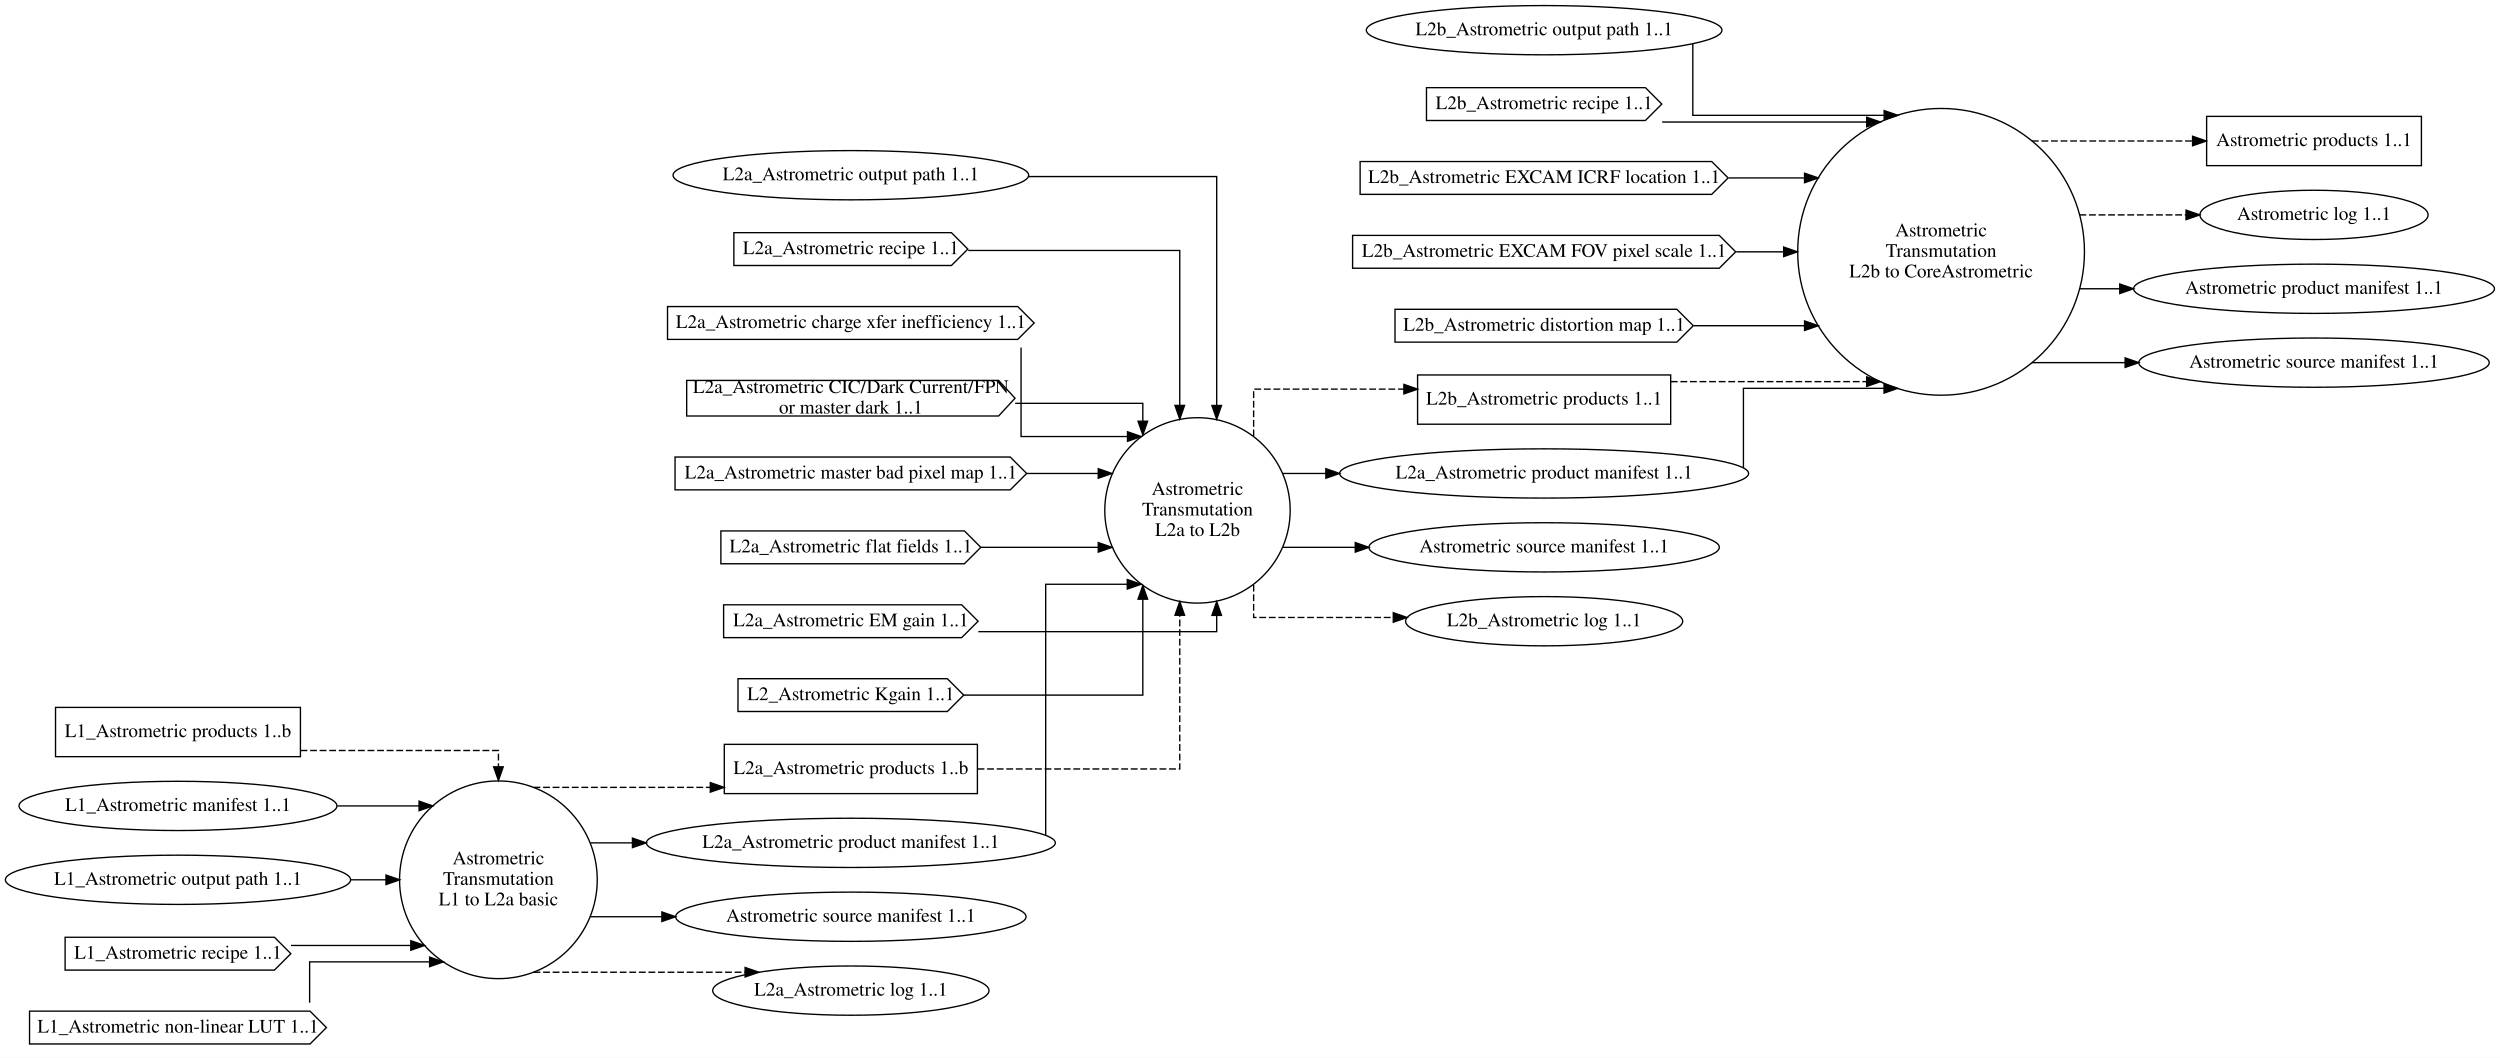
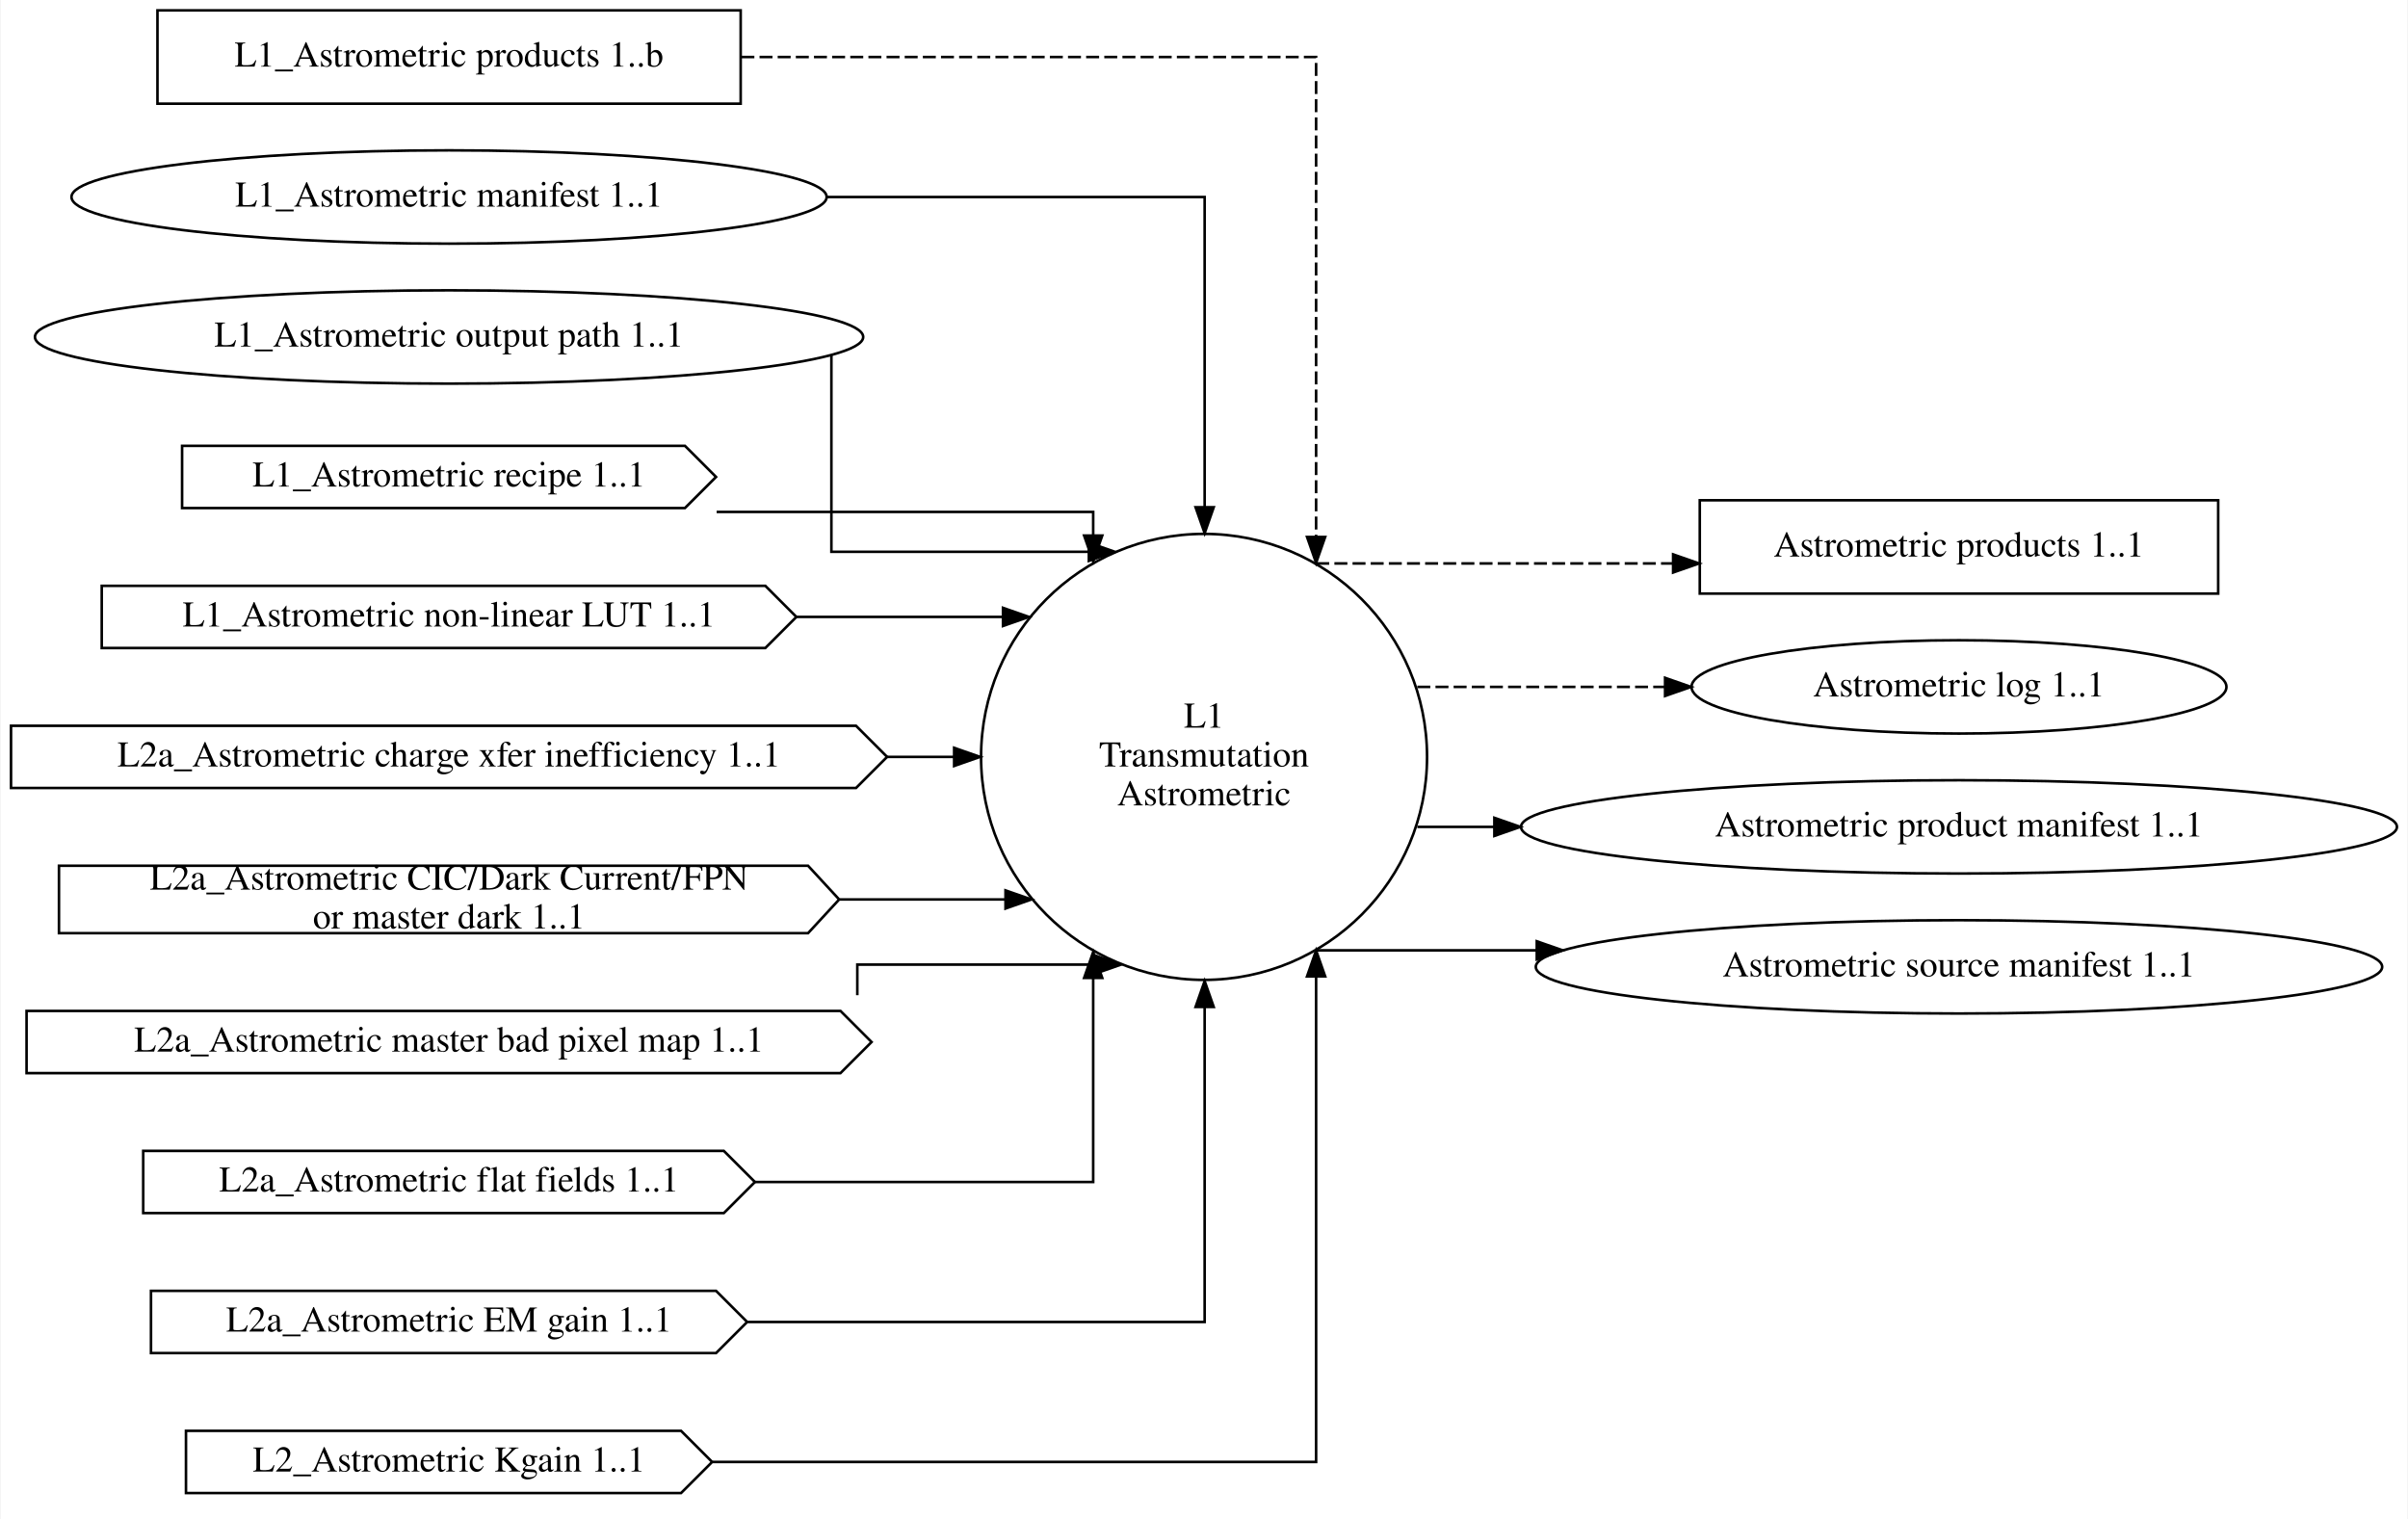
- <svg xmlns="http://www.w3.org/2000/svg" width="1827pt" height="773pt" viewBox="0.00 0.00 1827.32 773.00">
-   <g id="graph0" class="graph" transform="scale(1 1) rotate(0) translate(4 769)">
-     <polygon fill="white" stroke="transparent" points="-4,4 -4,-769 1823.32,-769 1823.32,4 -4,4" />
+ <svg xmlns="http://www.w3.org/2000/svg" width="929pt" height="586pt" viewBox="0.00 0.00 928.50 586.00">
+   <g id="graph0" class="graph" transform="scale(1 1) rotate(0) translate(4 582)">
+     <polygon fill="white" stroke="transparent" points="-4,4 -4,-582 924.5,-582 924.5,4 -4,4" />
    <g id="node1" class="node">
-       <ellipse fill="none" stroke="black" cx="360.3" cy="-126" rx="72.25" ry="72.25" />
-       <text text-anchor="middle" x="360.3" y="-137.3" font-family="Times,serif" font-size="14.00">Astrometric</text>
-       <text text-anchor="middle" x="360.3" y="-122.3" font-family="Times,serif" font-size="14.00">Transmutation</text>
-       <text text-anchor="middle" x="360.3" y="-107.3" font-family="Times,serif" font-size="14.00">L1 to L2a basic</text>
+       <ellipse fill="none" stroke="black" cx="460.27" cy="-290" rx="86.03" ry="86.03" />
+       <text text-anchor="middle" x="460.27" y="-301.3" font-family="Times,serif" font-size="14.00">L1</text>
+       <text text-anchor="middle" x="460.27" y="-286.3" font-family="Times,serif" font-size="14.00">Transmutation</text>
+       <text text-anchor="middle" x="460.27" y="-271.3" font-family="Times,serif" font-size="14.00">Astrometric</text>
+     </g>
+     <g id="node13" class="node">
+       <polygon fill="none" stroke="black" points="851.52,-389 651.52,-389 651.52,-353 851.52,-353 851.52,-389" />
+       <text text-anchor="middle" x="751.52" y="-367.3" font-family="Times,serif" font-size="14.00">Astrometric products 1..1</text>
+     </g>
+     <g id="edge12" class="edge">
+       <path fill="none" stroke="black" stroke-dasharray="5,2" d="M503.56,-364.63C503.56,-364.63 641.23,-364.63 641.23,-364.63" />
+       <polygon fill="black" stroke="black" points="641.23,-368.13 651.23,-364.63 641.23,-361.13 641.23,-368.13" />
+     </g>
+     <g id="node14" class="node">
+       <ellipse fill="none" stroke="black" cx="751.52" cy="-317" rx="103.18" ry="18" />
+       <text text-anchor="middle" x="751.52" y="-313.3" font-family="Times,serif" font-size="14.00">Astrometric log 1..1</text>
+     </g>
+     <g id="edge15" class="edge">
+       <path fill="none" stroke="black" stroke-dasharray="5,2" d="M542.56,-317C542.56,-317 638.13,-317 638.13,-317" />
+       <polygon fill="black" stroke="black" points="638.13,-320.5 648.13,-317 638.13,-313.5 638.13,-320.5" />
+     </g>
+     <g id="node15" class="node">
+       <ellipse fill="none" stroke="black" cx="751.52" cy="-263" rx="168.97" ry="18" />
+       <text text-anchor="middle" x="751.52" y="-259.3" font-family="Times,serif" font-size="14.00">Astrometric product manifest 1..1</text>
+     </g>
+     <g id="edge13" class="edge">
+       <path fill="none" stroke="black" d="M542.56,-263C542.56,-263 572.27,-263 572.27,-263" />
+       <polygon fill="black" stroke="black" points="572.27,-266.5 582.27,-263 572.27,-259.5 572.27,-266.5" />
+     </g>
+     <g id="node16" class="node">
+       <ellipse fill="none" stroke="black" cx="751.52" cy="-209" rx="163.27" ry="18" />
+       <text text-anchor="middle" x="751.52" y="-205.3" font-family="Times,serif" font-size="14.00">Astrometric source manifest 1..1</text>
+     </g>
+     <g id="edge14" class="edge">
+       <path fill="none" stroke="black" d="M503.56,-215.37C503.56,-215.37 588.63,-215.37 588.63,-215.37" />
+       <polygon fill="black" stroke="black" points="588.63,-218.87 598.63,-215.37 588.63,-211.87 588.63,-218.87" />
+     </g>
+     <g id="node2" class="node">
+       <polygon fill="none" stroke="black" points="281.5,-578 56.5,-578 56.5,-542 281.5,-542 281.5,-578" />
+       <text text-anchor="middle" x="169" y="-556.3" font-family="Times,serif" font-size="14.00">L1_Astrometric products 1..b</text>
+     </g>
+     <g id="edge1" class="edge">
+       <path fill="none" stroke="black" stroke-dasharray="5,2" d="M281.78,-560C378.89,-560 503.5,-560 503.5,-560 503.5,-560 503.5,-374.85 503.5,-374.85" />
+       <polygon fill="black" stroke="black" points="507,-374.85 503.5,-364.85 500,-374.85 507,-374.85" />
+     </g>
+     <g id="node3" class="node">
+       <ellipse fill="none" stroke="black" cx="169" cy="-506" rx="145.67" ry="18" />
+       <text text-anchor="middle" x="169" y="-502.3" font-family="Times,serif" font-size="14.00">L1_Astrometric manifest 1..1</text>
+     </g>
+     <g id="edge2" class="edge">
+       <path fill="none" stroke="black" d="M314.75,-506C387.63,-506 460.5,-506 460.5,-506 460.5,-506 460.5,-386.3 460.5,-386.3" />
+       <polygon fill="black" stroke="black" points="464,-386.3 460.5,-376.3 457,-386.3 464,-386.3" />
+     </g>
+     <g id="node4" class="node">
+       <ellipse fill="none" stroke="black" cx="169" cy="-452" rx="159.77" ry="18" />
+       <text text-anchor="middle" x="169" y="-448.3" font-family="Times,serif" font-size="14.00">L1_Astrometric output path 1..1</text>
+     </g>
+     <g id="edge3" class="edge">
+       <path fill="none" stroke="black" d="M316.5,-444.93C316.5,-424.9 316.5,-369.13 316.5,-369.13 316.5,-369.13 415.83,-369.13 415.83,-369.13" />
+       <polygon fill="black" stroke="black" points="415.83,-372.63 425.83,-369.13 415.83,-365.63 415.83,-372.63" />
+     </g>
+     <g id="node5" class="node">
+       <polygon fill="none" stroke="black" points="260,-410 66,-410 66,-386 260,-386 272,-398 260,-410" />
+       <text text-anchor="middle" x="169" y="-394.3" font-family="Times,serif" font-size="14.00">L1_Astrometric recipe 1..1</text>
+     </g>
+     <g id="edge4" class="edge">
+       <path fill="none" stroke="black" d="M272.23,-384.5C340.51,-384.5 417.5,-384.5 417.5,-384.5 417.5,-384.5 417.5,-375.38 417.5,-375.38" />
+       <polygon fill="black" stroke="black" points="421,-375.38 417.5,-365.38 414,-375.38 421,-375.38" />
+     </g>
+     <g id="node6" class="node">
+       <polygon fill="none" stroke="black" points="291,-356 35,-356 35,-332 291,-332 303,-344 291,-356" />
+       <text text-anchor="middle" x="169" y="-340.3" font-family="Times,serif" font-size="14.00">L1_Astrometric non-linear LUT 1..1</text>
+     </g>
+     <g id="edge5" class="edge">
+       <path fill="none" stroke="black" d="M303.12,-344C303.12,-344 382.7,-344 382.7,-344" />
+       <polygon fill="black" stroke="black" points="382.7,-347.5 392.7,-344 382.7,-340.5 382.7,-347.5" />
+     </g>
+     <g id="node7" class="node">
+       <polygon fill="none" stroke="black" points="326,-302 0,-302 0,-278 326,-278 338,-290 326,-302" />
+       <text text-anchor="middle" x="169" y="-286.3" font-family="Times,serif" font-size="14.00">L2a_Astrometric charge xfer inefficiency 1..1</text>
+     </g>
+     <g id="edge7" class="edge">
+       <path fill="none" stroke="black" d="M338.01,-290C338.01,-290 363.85,-290 363.85,-290" />
+       <polygon fill="black" stroke="black" points="363.85,-293.5 373.85,-290 363.85,-286.5 363.85,-293.5" />
+     </g>
+     <g id="node8" class="node">
+       <polygon fill="none" stroke="black" points="307.5,-248 18.5,-248 18.5,-222 307.5,-222 319.5,-235 307.5,-248" />
+       <text text-anchor="middle" x="169" y="-238.8" font-family="Times,serif" font-size="14.00">L2a_Astrometric CIC/Dark Current/FPN</text>
+       <text text-anchor="middle" x="169" y="-223.8" font-family="Times,serif" font-size="14.00"> or master dark 1..1</text>
+     </g>
+     <g id="edge8" class="edge">
+       <path fill="none" stroke="black" d="M319.75,-235C319.75,-235 383.67,-235 383.67,-235" />
+       <polygon fill="black" stroke="black" points="383.67,-238.5 393.67,-235 383.67,-231.5 383.67,-238.5" />
    </g>
    <g id="node9" class="node">
-       <polygon fill="none" stroke="black" points="710.41,-225 525.41,-225 525.41,-189 710.41,-189 710.41,-225" />
-       <text text-anchor="middle" x="617.91" y="-203.3" font-family="Times,serif" font-size="14.00">L2a_Astrometric products 1..b</text>
+       <polygon fill="none" stroke="black" points="320,-192 6,-192 6,-168 320,-168 332,-180 320,-192" />
+       <text text-anchor="middle" x="169" y="-176.3" font-family="Times,serif" font-size="14.00">L2a_Astrometric master bad pixel map 1..1</text>
+     </g>
+     <g id="edge9" class="edge">
+       <path fill="none" stroke="black" d="M326.5,-198.06C326.5,-204.35 326.5,-209.87 326.5,-209.87 326.5,-209.87 418.23,-209.87 418.23,-209.87" />
+       <polygon fill="black" stroke="black" points="418.23,-213.37 428.23,-209.87 418.23,-206.37 418.23,-213.37" />
+     </g>
+     <g id="node10" class="node">
+       <polygon fill="none" stroke="black" points="275,-138 51,-138 51,-114 275,-114 287,-126 275,-138" />
+       <text text-anchor="middle" x="169" y="-122.3" font-family="Times,serif" font-size="14.00">L2a_Astrometric flat fields 1..1</text>
+     </g>
+     <g id="edge10" class="edge">
+       <path fill="none" stroke="black" d="M287.07,-126C351.18,-126 417.5,-126 417.5,-126 417.5,-126 417.5,-204.72 417.5,-204.72" />
+       <polygon fill="black" stroke="black" points="414,-204.72 417.5,-214.72 421,-204.72 414,-204.72" />
+     </g>
+     <g id="node11" class="node">
+       <polygon fill="none" stroke="black" points="272,-84 54,-84 54,-60 272,-60 284,-72 272,-84" />
+       <text text-anchor="middle" x="169" y="-68.3" font-family="Times,serif" font-size="14.00">L2a_Astrometric EM gain 1..1</text>
+     </g>
+     <g id="edge11" class="edge">
+       <path fill="none" stroke="black" d="M284.21,-72C365.69,-72 460.5,-72 460.5,-72 460.5,-72 460.5,-193.53 460.5,-193.53" />
+       <polygon fill="black" stroke="black" points="457,-193.53 460.5,-203.53 464,-193.53 457,-193.53" />
+     </g>
+     <g id="node12" class="node">
+       <polygon fill="none" stroke="black" points="258.5,-30 67.5,-30 67.5,-6 258.5,-6 270.5,-18 258.5,-30" />
+       <text text-anchor="middle" x="169" y="-14.3" font-family="Times,serif" font-size="14.00">L2_Astrometric Kgain 1..1</text>
    </g>
    <g id="edge6" class="edge">
-       <path fill="none" stroke="black" stroke-dasharray="5,2" d="M385.95,-193.56C385.95,-193.56 515.19,-193.56 515.19,-193.56" />
-       <polygon fill="black" stroke="black" points="515.19,-197.06 525.19,-193.56 515.19,-190.06 515.19,-197.06" />
-     </g>
-     <g id="node10" class="node">
-       <ellipse fill="none" stroke="black" cx="617.91" cy="-153" rx="149.47" ry="18" />
-       <text text-anchor="middle" x="617.91" y="-149.3" font-family="Times,serif" font-size="14.00">L2a_Astrometric product manifest 1..1</text>
-     </g>
-     <g id="edge7" class="edge">
-       <path fill="none" stroke="black" d="M427.31,-153C427.31,-153 458.27,-153 458.27,-153" />
-       <polygon fill="black" stroke="black" points="458.27,-156.5 468.27,-153 458.27,-149.5 458.27,-156.5" />
-     </g>
-     <g id="node11" class="node">
-       <ellipse fill="none" stroke="black" cx="617.91" cy="-99" rx="128.08" ry="18" />
-       <text text-anchor="middle" x="617.91" y="-95.3" font-family="Times,serif" font-size="14.00">Astrometric source manifest 1..1</text>
-     </g>
-     <g id="edge8" class="edge">
-       <path fill="none" stroke="black" d="M427.31,-99C427.31,-99 479.8,-99 479.8,-99" />
-       <polygon fill="black" stroke="black" points="479.8,-102.5 489.8,-99 479.8,-95.5 479.8,-102.5" />
-     </g>
-     <g id="node20" class="node">
-       <ellipse fill="none" stroke="black" cx="617.91" cy="-45" rx="100.98" ry="18" />
-       <text text-anchor="middle" x="617.91" y="-41.3" font-family="Times,serif" font-size="14.00">L2a_Astrometric log 1..1</text>
-     </g>
-     <g id="edge9" class="edge">
-       <path fill="none" stroke="black" stroke-dasharray="5,2" d="M385.95,-58.44C385.95,-58.44 540.63,-58.44 540.63,-58.44" />
-       <polygon fill="black" stroke="black" points="540.63,-61.94 550.63,-58.44 540.63,-54.94 540.63,-61.94" />
-     </g>
-     <g id="node2" class="node">
-       <ellipse fill="none" stroke="black" cx="871.28" cy="-396" rx="67.76" ry="67.76" />
-       <text text-anchor="middle" x="871.28" y="-407.3" font-family="Times,serif" font-size="14.00">Astrometric</text>
-       <text text-anchor="middle" x="871.28" y="-392.3" font-family="Times,serif" font-size="14.00">Transmutation</text>
-       <text text-anchor="middle" x="871.28" y="-377.3" font-family="Times,serif" font-size="14.00">L2a to L2b</text>
-     </g>
-     <g id="node21" class="node">
-       <polygon fill="none" stroke="black" points="1217.15,-495 1032.15,-495 1032.15,-459 1217.15,-459 1217.15,-495" />
-       <text text-anchor="middle" x="1124.65" y="-473.3" font-family="Times,serif" font-size="14.00">L2b_Astrometric products 1..1</text>
-     </g>
-     <g id="edge20" class="edge">
-       <path fill="none" stroke="black" stroke-dasharray="5,2" d="M912.32,-450.11C912.32,-468.56 912.32,-484.63 912.32,-484.63 912.32,-484.63 1022.14,-484.63 1022.14,-484.63" />
-       <polygon fill="black" stroke="black" points="1022.14,-488.13 1032.14,-484.63 1022.14,-481.13 1022.14,-488.13" />
-     </g>
-     <g id="node22" class="node">
-       <ellipse fill="none" stroke="black" cx="1124.65" cy="-423" rx="149.47" ry="18" />
-       <text text-anchor="middle" x="1124.65" y="-419.3" font-family="Times,serif" font-size="14.00">L2a_Astrometric product manifest 1..1</text>
-     </g>
-     <g id="edge22" class="edge">
-       <path fill="none" stroke="black" d="M933.59,-423C933.59,-423 965.11,-423 965.11,-423" />
-       <polygon fill="black" stroke="black" points="965.11,-426.5 975.11,-423 965.11,-419.5 965.11,-426.5" />
-     </g>
-     <g id="node23" class="node">
-       <ellipse fill="none" stroke="black" cx="1124.65" cy="-369" rx="128.08" ry="18" />
-       <text text-anchor="middle" x="1124.65" y="-365.3" font-family="Times,serif" font-size="14.00">Astrometric source manifest 1..1</text>
-     </g>
-     <g id="edge23" class="edge">
-       <path fill="none" stroke="black" d="M933.59,-369C933.59,-369 986.6,-369 986.6,-369" />
-       <polygon fill="black" stroke="black" points="986.6,-372.5 996.6,-369 986.6,-365.5 986.6,-372.5" />
-     </g>
-     <g id="node29" class="node">
-       <ellipse fill="none" stroke="black" cx="1124.65" cy="-315" rx="101.28" ry="18" />
-       <text text-anchor="middle" x="1124.65" y="-311.3" font-family="Times,serif" font-size="14.00">L2b_Astrometric log 1..1</text>
-     </g>
-     <g id="edge21" class="edge">
-       <path fill="none" stroke="black" stroke-dasharray="5,2" d="M912.32,-341.65C912.32,-328.3 912.32,-317.75 912.32,-317.75 912.32,-317.75 1014.39,-317.75 1014.39,-317.75" />
-       <polygon fill="black" stroke="black" points="1014.39,-321.25 1024.39,-317.75 1014.39,-314.25 1014.39,-321.25" />
-     </g>
-     <g id="node3" class="node">
-       <ellipse fill="none" stroke="black" cx="1414.79" cy="-585" rx="104.8" ry="104.8" />
-       <text text-anchor="middle" x="1414.79" y="-596.3" font-family="Times,serif" font-size="14.00">Astrometric</text>
-       <text text-anchor="middle" x="1414.79" y="-581.3" font-family="Times,serif" font-size="14.00">Transmutation</text>
-       <text text-anchor="middle" x="1414.79" y="-566.3" font-family="Times,serif" font-size="14.00">L2b to CoreAstrometric</text>
-     </g>
-     <g id="node30" class="node">
-       <polygon fill="none" stroke="black" points="1765.88,-684 1608.88,-684 1608.88,-648 1765.88,-648 1765.88,-684" />
-       <text text-anchor="middle" x="1687.38" y="-662.3" font-family="Times,serif" font-size="14.00">Astrometric products 1..1</text>
-     </g>
-     <g id="edge31" class="edge">
-       <path fill="none" stroke="black" stroke-dasharray="5,2" d="M1481.13,-666C1481.13,-666 1598.61,-666 1598.61,-666" />
-       <polygon fill="black" stroke="black" points="1598.61,-669.5 1608.61,-666 1598.61,-662.5 1598.61,-669.5" />
-     </g>
-     <g id="node31" class="node">
-       <ellipse fill="none" stroke="black" cx="1687.38" cy="-612" rx="83.39" ry="18" />
-       <text text-anchor="middle" x="1687.38" y="-608.3" font-family="Times,serif" font-size="14.00">Astrometric log 1..1</text>
-     </g>
-     <g id="edge34" class="edge">
-       <path fill="none" stroke="black" stroke-dasharray="5,2" d="M1515.91,-612C1515.91,-612 1593.82,-612 1593.82,-612" />
-       <polygon fill="black" stroke="black" points="1593.82,-615.5 1603.82,-612 1593.82,-608.5 1593.82,-615.5" />
-     </g>
-     <g id="node32" class="node">
-       <ellipse fill="none" stroke="black" cx="1687.38" cy="-558" rx="131.88" ry="18" />
-       <text text-anchor="middle" x="1687.38" y="-554.3" font-family="Times,serif" font-size="14.00">Astrometric product manifest 1..1</text>
-     </g>
-     <g id="edge32" class="edge">
-       <path fill="none" stroke="black" d="M1515.91,-558C1515.91,-558 1545.39,-558 1545.39,-558" />
-       <polygon fill="black" stroke="black" points="1545.39,-561.5 1555.39,-558 1545.39,-554.5 1545.39,-561.5" />
-     </g>
-     <g id="node33" class="node">
-       <ellipse fill="none" stroke="black" cx="1687.38" cy="-504" rx="128.08" ry="18" />
-       <text text-anchor="middle" x="1687.38" y="-500.3" font-family="Times,serif" font-size="14.00">Astrometric source manifest 1..1</text>
-     </g>
-     <g id="edge33" class="edge">
-       <path fill="none" stroke="black" d="M1481.13,-504C1481.13,-504 1549.31,-504 1549.31,-504" />
-       <polygon fill="black" stroke="black" points="1549.31,-507.5 1559.31,-504 1549.31,-500.5 1549.31,-507.5" />
-     </g>
-     <g id="node4" class="node">
-       <polygon fill="none" stroke="black" points="215.59,-252 36.59,-252 36.59,-216 215.59,-216 215.59,-252" />
-       <text text-anchor="middle" x="126.09" y="-230.3" font-family="Times,serif" font-size="14.00">L1_Astrometric products 1..b</text>
-     </g>
-     <g id="edge1" class="edge">
-       <path fill="none" stroke="black" stroke-dasharray="5,2" d="M215.64,-220.5C281.77,-220.5 360.32,-220.5 360.32,-220.5 360.32,-220.5 360.32,-208.58 360.32,-208.58" />
-       <polygon fill="black" stroke="black" points="363.82,-208.58 360.32,-198.58 356.82,-208.58 363.82,-208.58" />
-     </g>
-     <g id="node5" class="node">
-       <ellipse fill="none" stroke="black" cx="126.09" cy="-180" rx="116.18" ry="18" />
-       <text text-anchor="middle" x="126.09" y="-176.3" font-family="Times,serif" font-size="14.00">L1_Astrometric manifest 1..1</text>
-     </g>
-     <g id="edge2" class="edge">
-       <path fill="none" stroke="black" d="M242.51,-180C242.51,-180 302.3,-180 302.3,-180" />
-       <polygon fill="black" stroke="black" points="302.3,-183.5 312.3,-180 302.3,-176.5 302.3,-183.5" />
-     </g>
-     <g id="node6" class="node">
-       <ellipse fill="none" stroke="black" cx="126.09" cy="-126" rx="126.18" ry="18" />
-       <text text-anchor="middle" x="126.09" y="-122.3" font-family="Times,serif" font-size="14.00">L1_Astrometric output path 1..1</text>
-     </g>
-     <g id="edge3" class="edge">
-       <path fill="none" stroke="black" d="M252.45,-126C252.45,-126 278.13,-126 278.13,-126" />
-       <polygon fill="black" stroke="black" points="278.13,-129.5 288.13,-126 278.13,-122.5 278.13,-129.5" />
-     </g>
-     <g id="node7" class="node">
-       <polygon fill="none" stroke="black" points="196.59,-84 43.59,-84 43.59,-60 196.59,-60 208.59,-72 196.59,-84" />
-       <text text-anchor="middle" x="126.09" y="-68.3" font-family="Times,serif" font-size="14.00">L1_Astrometric recipe 1..1</text>
-     </g>
-     <g id="edge4" class="edge">
-       <path fill="none" stroke="black" d="M208.66,-78C208.66,-78 296.28,-78 296.28,-78" />
-       <polygon fill="black" stroke="black" points="296.28,-81.5 306.28,-78 296.28,-74.5 296.28,-81.5" />
-     </g>
-     <g id="node8" class="node">
-       <polygon fill="none" stroke="black" points="222.59,-30 17.59,-30 17.59,-6 222.59,-6 234.59,-18 222.59,-30" />
-       <text text-anchor="middle" x="126.09" y="-14.3" font-family="Times,serif" font-size="14.00">L1_Astrometric non-linear LUT 1..1</text>
-     </g>
-     <g id="edge5" class="edge">
-       <path fill="none" stroke="black" d="M222.32,-36.15C222.32,-49.74 222.32,-66 222.32,-66 222.32,-66 310.02,-66 310.02,-66" />
-       <polygon fill="black" stroke="black" points="310.02,-69.5 320.02,-66 310.02,-62.5 310.02,-69.5" />
-     </g>
-     <g id="edge10" class="edge">
-       <path fill="none" stroke="black" stroke-dasharray="5,2" d="M710.52,-207C778.24,-207 858.32,-207 858.32,-207 858.32,-207 858.32,-319.37 858.32,-319.37" />
-       <polygon fill="black" stroke="black" points="854.82,-319.37 858.32,-329.37 861.82,-319.37 854.82,-319.37" />
-     </g>
-     <g id="edge19" class="edge">
-       <path fill="none" stroke="black" d="M760.32,-158.86C760.32,-190.76 760.32,-342 760.32,-342 760.32,-342 819.96,-342 819.96,-342" />
-       <polygon fill="black" stroke="black" points="819.96,-345.5 829.96,-342 819.96,-338.5 819.96,-345.5" />
-     </g>
-     <g id="node12" class="node">
-       <ellipse fill="none" stroke="black" cx="617.91" cy="-641" rx="129.98" ry="18" />
-       <text text-anchor="middle" x="617.91" y="-637.3" font-family="Times,serif" font-size="14.00">L2a_Astrometric output path 1..1</text>
-     </g>
-     <g id="edge12" class="edge">
-       <path fill="none" stroke="black" d="M748.09,-640C816.1,-640 885.32,-640 885.32,-640 885.32,-640 885.32,-472.67 885.32,-472.67" />
-       <polygon fill="black" stroke="black" points="888.82,-472.67 885.32,-462.67 881.82,-472.67 888.82,-472.67" />
-     </g>
-     <g id="node13" class="node">
-       <polygon fill="none" stroke="black" points="691.41,-599 532.41,-599 532.41,-575 691.41,-575 703.41,-587 691.41,-599" />
-       <text text-anchor="middle" x="617.91" y="-583.3" font-family="Times,serif" font-size="14.00">L2a_Astrometric recipe 1..1</text>
-     </g>
-     <g id="edge13" class="edge">
-       <path fill="none" stroke="black" d="M703.69,-586C772.73,-586 858.32,-586 858.32,-586 858.32,-586 858.32,-472.72 858.32,-472.72" />
-       <polygon fill="black" stroke="black" points="861.82,-472.72 858.32,-462.72 854.82,-472.72 861.82,-472.72" />
-     </g>
-     <g id="node14" class="node">
-       <polygon fill="none" stroke="black" points="739.91,-545 483.91,-545 483.91,-521 739.91,-521 751.91,-533 739.91,-545" />
-       <text text-anchor="middle" x="617.91" y="-529.3" font-family="Times,serif" font-size="14.00">L2a_Astrometric charge xfer inefficiency 1..1</text>
-     </g>
-     <g id="edge14" class="edge">
-       <path fill="none" stroke="black" d="M742.32,-514.99C742.32,-490.58 742.32,-450 742.32,-450 742.32,-450 820.12,-450 820.12,-450" />
-       <polygon fill="black" stroke="black" points="820.12,-453.5 830.12,-450 820.12,-446.5 820.12,-453.5" />
-     </g>
-     <g id="node15" class="node">
-       <polygon fill="none" stroke="black" points="725.91,-491 497.91,-491 497.91,-465 725.91,-465 737.91,-478 725.91,-491" />
-       <text text-anchor="middle" x="617.91" y="-481.8" font-family="Times,serif" font-size="14.00">L2a_Astrometric CIC/Dark Current/FPN</text>
-       <text text-anchor="middle" x="617.91" y="-466.8" font-family="Times,serif" font-size="14.00"> or master dark 1..1</text>
-     </g>
-     <g id="edge15" class="edge">
-       <path fill="none" stroke="black" d="M738.03,-474.25C786.55,-474.25 831.32,-474.25 831.32,-474.25 831.32,-474.25 831.32,-461.2 831.32,-461.2" />
-       <polygon fill="black" stroke="black" points="834.82,-461.2 831.32,-451.2 827.82,-461.2 834.82,-461.2" />
-     </g>
-     <g id="node16" class="node">
-       <polygon fill="none" stroke="black" points="734.41,-435 489.41,-435 489.41,-411 734.41,-411 746.41,-423 734.41,-435" />
-       <text text-anchor="middle" x="617.91" y="-419.3" font-family="Times,serif" font-size="14.00">L2a_Astrometric master bad pixel map 1..1</text>
-     </g>
-     <g id="edge16" class="edge">
-       <path fill="none" stroke="black" d="M746.45,-423C746.45,-423 798.74,-423 798.74,-423" />
-       <polygon fill="black" stroke="black" points="798.74,-426.5 808.74,-423 798.74,-419.5 798.74,-426.5" />
-     </g>
-     <g id="node17" class="node">
-       <polygon fill="none" stroke="black" points="700.91,-381 522.91,-381 522.91,-357 700.91,-357 712.91,-369 700.91,-381" />
-       <text text-anchor="middle" x="617.91" y="-365.3" font-family="Times,serif" font-size="14.00">L2a_Astrometric flat fields 1..1</text>
-     </g>
-     <g id="edge17" class="edge">
-       <path fill="none" stroke="black" d="M712.98,-369C712.98,-369 798.75,-369 798.75,-369" />
-       <polygon fill="black" stroke="black" points="798.75,-372.5 808.75,-369 798.75,-365.5 798.75,-372.5" />
-     </g>
-     <g id="node18" class="node">
-       <polygon fill="none" stroke="black" points="698.91,-327 524.91,-327 524.91,-303 698.91,-303 710.91,-315 698.91,-327" />
-       <text text-anchor="middle" x="617.91" y="-311.3" font-family="Times,serif" font-size="14.00">L2a_Astrometric EM gain 1..1</text>
-     </g>
-     <g id="edge18" class="edge">
-       <path fill="none" stroke="black" d="M711.06,-307.37C788.24,-307.37 885.32,-307.37 885.32,-307.37 885.32,-307.37 885.32,-319.28 885.32,-319.28" />
-       <polygon fill="black" stroke="black" points="881.82,-319.28 885.32,-329.28 888.82,-319.28 881.82,-319.28" />
-     </g>
-     <g id="node19" class="node">
-       <polygon fill="none" stroke="black" points="688.41,-273 535.41,-273 535.41,-249 688.41,-249 700.41,-261 688.41,-273" />
-       <text text-anchor="middle" x="617.91" y="-257.3" font-family="Times,serif" font-size="14.00">L2_Astrometric Kgain 1..1</text>
-     </g>
-     <g id="edge11" class="edge">
-       <path fill="none" stroke="black" d="M700.42,-261C760.47,-261 831.32,-261 831.32,-261 831.32,-261 831.32,-331.09 831.32,-331.09" />
-       <polygon fill="black" stroke="black" points="827.82,-331.09 831.32,-341.09 834.82,-331.09 827.82,-331.09" />
-     </g>
-     <g id="edge24" class="edge">
-       <path fill="none" stroke="black" stroke-dasharray="5,2" d="M1217.25,-490.12C1217.25,-490.12 1360.42,-490.12 1360.42,-490.12" />
-       <polygon fill="black" stroke="black" points="1360.42,-493.62 1370.42,-490.12 1360.42,-486.62 1360.42,-493.62" />
-     </g>
-     <g id="edge25" class="edge">
-       <path fill="none" stroke="black" d="M1270.32,-427.08C1270.32,-440.93 1270.32,-485.23 1270.32,-485.23 1270.32,-485.23 1373.09,-485.23 1373.09,-485.23" />
-       <polygon fill="black" stroke="black" points="1373.09,-488.73 1383.09,-485.23 1373.09,-481.73 1373.09,-488.73" />
-     </g>
-     <g id="node24" class="node">
-       <ellipse fill="none" stroke="black" cx="1124.65" cy="-747" rx="129.98" ry="18" />
-       <text text-anchor="middle" x="1124.65" y="-743.3" font-family="Times,serif" font-size="14.00">L2b_Astrometric output path 1..1</text>
-     </g>
-     <g id="edge26" class="edge">
-       <path fill="none" stroke="black" d="M1233.32,-737C1233.32,-719.41 1233.32,-684.77 1233.32,-684.77 1233.32,-684.77 1373.18,-684.77 1373.18,-684.77" />
-       <polygon fill="black" stroke="black" points="1373.18,-688.27 1383.18,-684.77 1373.18,-681.27 1373.18,-688.27" />
-     </g>
-     <g id="node25" class="node">
-       <polygon fill="none" stroke="black" points="1198.65,-705 1038.65,-705 1038.65,-681 1198.65,-681 1210.65,-693 1198.65,-705" />
-       <text text-anchor="middle" x="1124.65" y="-689.3" font-family="Times,serif" font-size="14.00">L2b_Astrometric recipe 1..1</text>
-     </g>
-     <g id="edge27" class="edge">
-       <path fill="none" stroke="black" d="M1210.92,-679.88C1210.92,-679.88 1360.44,-679.88 1360.44,-679.88" />
-       <polygon fill="black" stroke="black" points="1360.44,-683.38 1370.44,-679.88 1360.44,-676.38 1360.44,-683.38" />
-     </g>
-     <g id="node26" class="node">
-       <polygon fill="none" stroke="black" points="1247.15,-651 990.15,-651 990.15,-627 1247.15,-627 1259.15,-639 1247.15,-651" />
-       <text text-anchor="middle" x="1124.65" y="-635.3" font-family="Times,serif" font-size="14.00">L2b_Astrometric EXCAM ICRF location 1..1</text>
-     </g>
-     <g id="edge28" class="edge">
-       <path fill="none" stroke="black" d="M1259.53,-639C1259.53,-639 1314.99,-639 1314.99,-639" />
-       <polygon fill="black" stroke="black" points="1314.99,-642.5 1324.99,-639 1314.99,-635.5 1314.99,-642.5" />
-     </g>
-     <g id="node27" class="node">
-       <polygon fill="none" stroke="black" points="1252.65,-597 984.65,-597 984.65,-573 1252.65,-573 1264.65,-585 1252.65,-597" />
-       <text text-anchor="middle" x="1124.65" y="-581.3" font-family="Times,serif" font-size="14.00">L2b_Astrometric EXCAM FOV pixel scale 1..1</text>
-     </g>
-     <g id="edge29" class="edge">
-       <path fill="none" stroke="black" d="M1265.05,-585C1265.05,-585 1299.73,-585 1299.73,-585" />
-       <polygon fill="black" stroke="black" points="1299.73,-588.5 1309.73,-585 1299.73,-581.5 1299.73,-588.5" />
-     </g>
-     <g id="node28" class="node">
-       <polygon fill="none" stroke="black" points="1221.65,-543 1015.65,-543 1015.65,-519 1221.65,-519 1233.65,-531 1221.65,-543" />
-       <text text-anchor="middle" x="1124.65" y="-527.3" font-family="Times,serif" font-size="14.00">L2b_Astrometric distortion map 1..1</text>
-     </g>
-     <g id="edge30" class="edge">
-       <path fill="none" stroke="black" d="M1233.93,-531C1233.93,-531 1314.99,-531 1314.99,-531" />
-       <polygon fill="black" stroke="black" points="1314.99,-534.5 1324.99,-531 1314.99,-527.5 1314.99,-534.5" />
+       <path fill="none" stroke="black" d="M270.72,-18C369.14,-18 503.5,-18 503.5,-18 503.5,-18 503.5,-205.32 503.5,-205.32" />
+       <polygon fill="black" stroke="black" points="500,-205.31 503.5,-215.32 507,-205.32 500,-205.31" />
    </g>
  </g>
</svg>
